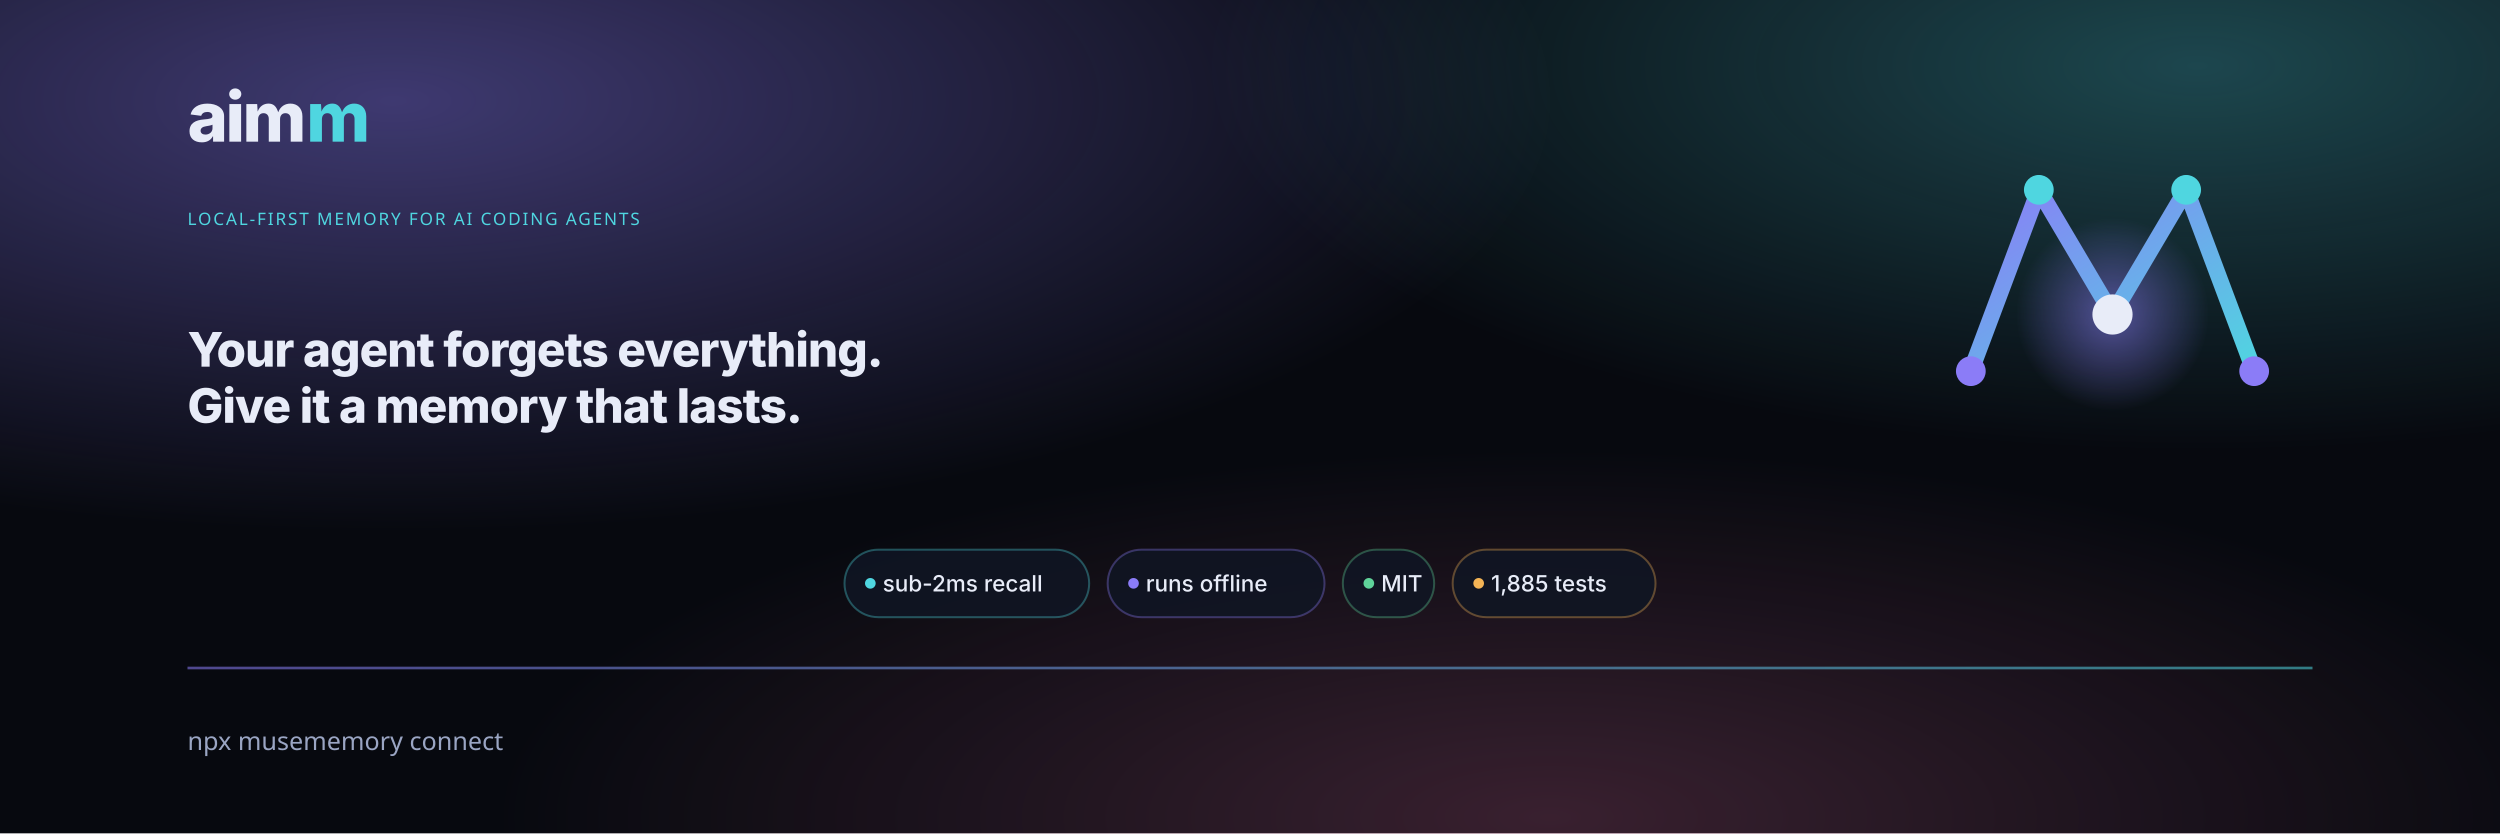
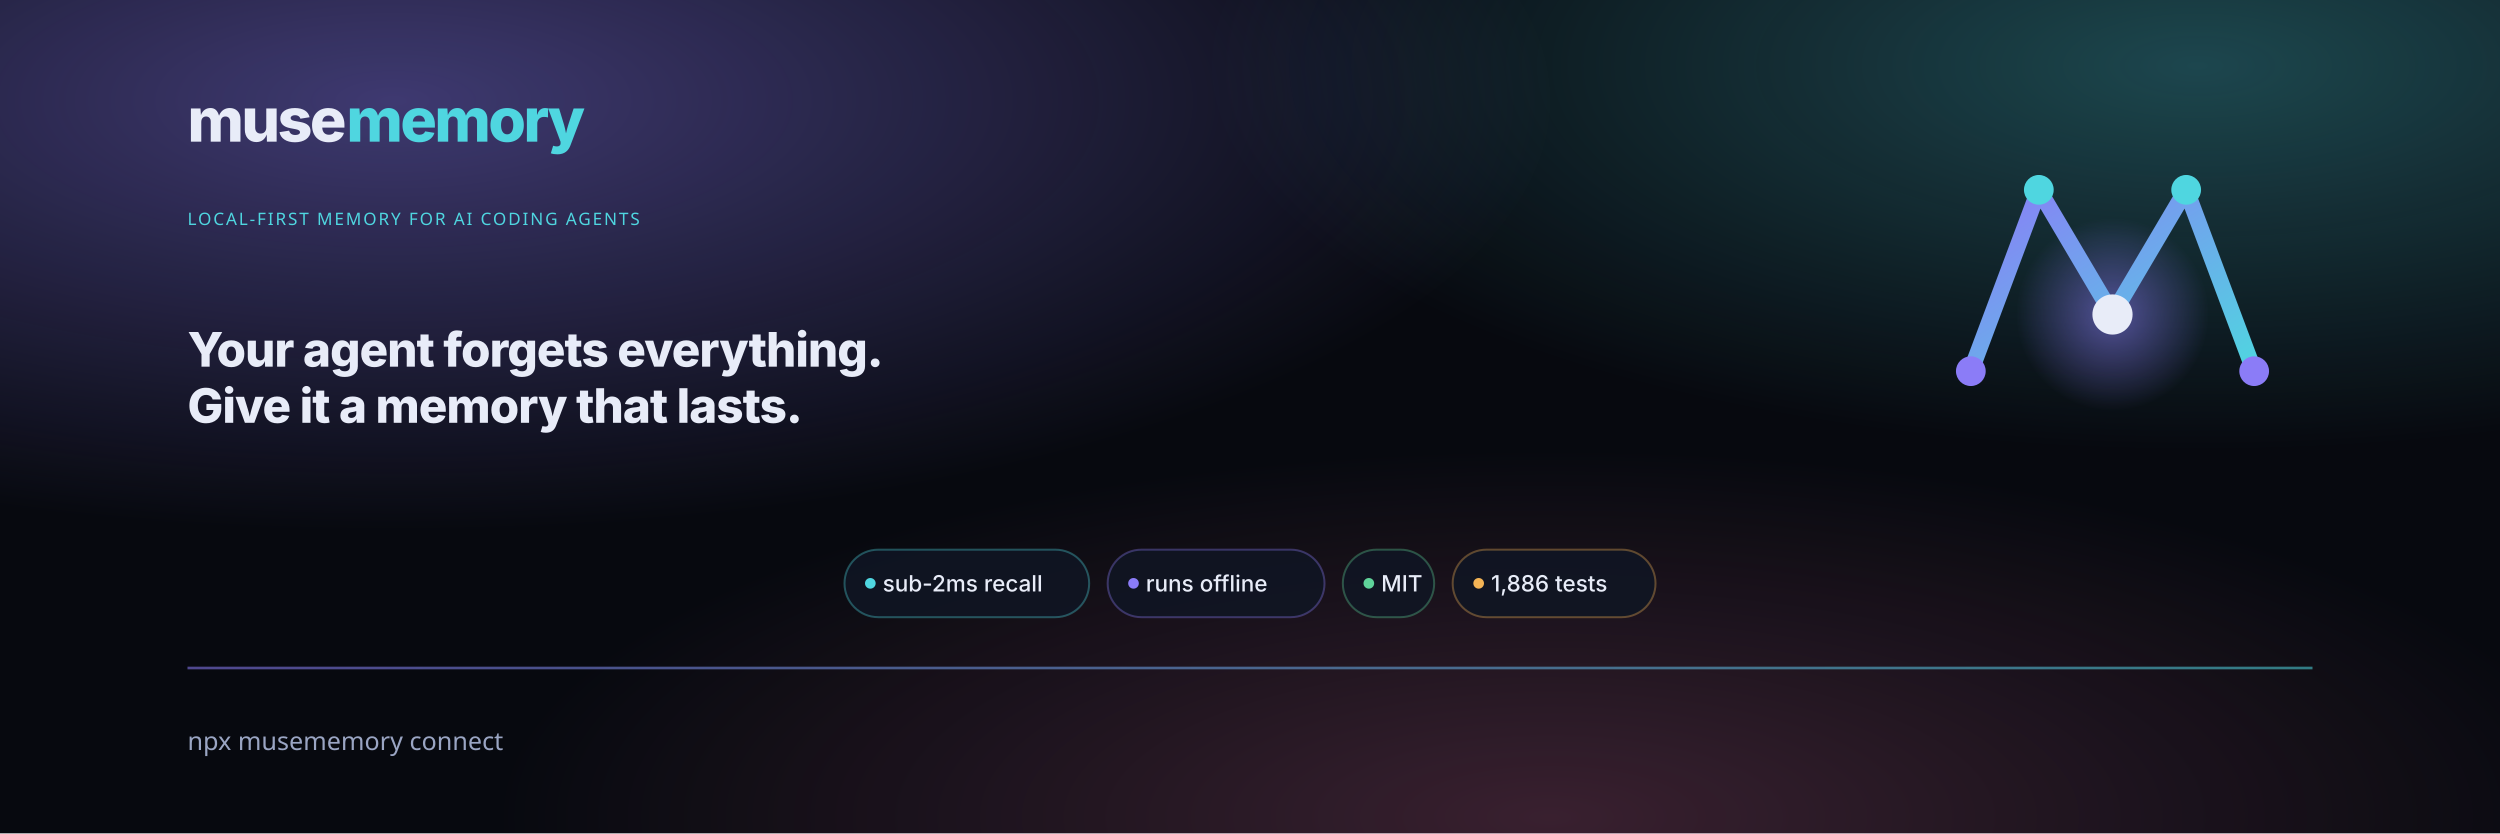
<svg xmlns="http://www.w3.org/2000/svg" width="1500" height="500" viewBox="0 0 1500 500">
  <defs>
    <linearGradient id="grad" x1="0" y1="0" x2="1" y2="1">
      <stop offset="0" stop-color="#8b7cf7" />
      <stop offset="1" stop-color="#4fd6e0" />
    </linearGradient>
    <linearGradient id="rule" x1="0" y1="0" x2="1" y2="0">
      <stop offset="0" stop-color="#8b7cf7" />
      <stop offset="1" stop-color="#4fd6e0" />
    </linearGradient>
    <radialGradient id="halo" cx="0.5" cy="0.5" r="0.5">
      <stop offset="0" stop-color="#8b7cf7" stop-opacity="0.55" />
      <stop offset="1" stop-color="#8b7cf7" stop-opacity="0" />
    </radialGradient>
    <radialGradient id="meshA" cx="0.5" cy="0.5" r="0.5">
      <stop offset="0" stop-color="#8b7cf7" stop-opacity="0.42" />
      <stop offset="1" stop-color="#8b7cf7" stop-opacity="0" />
    </radialGradient>
    <radialGradient id="meshB" cx="0.5" cy="0.5" r="0.5">
      <stop offset="0" stop-color="#4fd6e0" stop-opacity="0.30" />
      <stop offset="1" stop-color="#4fd6e0" stop-opacity="0" />
    </radialGradient>
    <radialGradient id="meshC" cx="0.5" cy="0.5" r="0.5">
      <stop offset="0" stop-color="#ff7db1" stop-opacity="0.20" />
      <stop offset="1" stop-color="#ff7db1" stop-opacity="0" />
    </radialGradient>
  </defs>
  <rect width="1500" height="500" fill="#07090f" />
  <g>
    <ellipse cx="240" cy="60" rx="690" ry="260" fill="url(#meshA)" />
    <ellipse cx="1320" cy="40" rx="600" ry="230" fill="url(#meshB)" />
    <ellipse cx="930" cy="490" rx="630" ry="220" fill="url(#meshC)" />
  </g>
-   <text x="112.5" y="85.0" font-family="Inter" font-size="41.3" font-weight="800" letter-spacing="-1.5" fill="#e8ecf8">aim<tspan fill="#4fd6e0">m</tspan>
+   <text x="112.5" y="85.0" font-family="Inter" font-size="36.5" font-weight="800" letter-spacing="-1.5" fill="#e8ecf8">muse<tspan fill="#4fd6e0">memory</tspan>
  </text>
  <text x="112.5" y="135.0" font-family="IBM Plex Mono" font-size="10.3" font-weight="500" letter-spacing="1.111" fill="#4fd6e0">LOCAL-FIRST MEMORY FOR AI CODING AGENTS</text>
  <text x="112.5" y="220.0" font-family="Inter" font-size="28.6" font-weight="800" letter-spacing="-0.571" fill="#e8ecf8">Your agent forgets everything.</text>
  <text x="112.5" y="253.7" font-family="Inter" font-size="28.6" font-weight="800" letter-spacing="-0.571" fill="#e8ecf8">Give it a memory that lasts.</text>
  <g>
    <rect x="506.7" y="329.8" width="146.8" height="40.5" rx="20.2" fill="#101624" fill-opacity="0.85" stroke="#4fd6e0" stroke-opacity="0.34" stroke-width="1.2" />
    <circle cx="522.2" cy="350.0" r="3.2" fill="#4fd6e0" />
    <text x="529.6" y="354.9" font-family="Inter" font-size="13.492" font-weight="500" fill="#e8ecf8">sub-2ms recall</text>
  </g>
  <g>
    <rect x="664.6" y="329.8" width="130.1" height="40.5" rx="20.2" fill="#101624" fill-opacity="0.85" stroke="#8b7cf7" stroke-opacity="0.34" stroke-width="1.2" />
    <circle cx="680.1" cy="350.0" r="3.2" fill="#8b7cf7" />
    <text x="687.5" y="354.9" font-family="Inter" font-size="13.492" font-weight="500" fill="#e8ecf8">runs offline</text>
  </g>
  <g>
    <rect x="805.7" y="329.8" width="54.8" height="40.5" rx="20.2" fill="#101624" fill-opacity="0.85" stroke="#5fd39a" stroke-opacity="0.34" stroke-width="1.2" />
    <circle cx="821.3" cy="350.0" r="3.2" fill="#5fd39a" />
    <text x="828.7" y="354.9" font-family="Inter" font-size="13.492" font-weight="500" fill="#e8ecf8">MIT</text>
  </g>
  <g>
    <rect x="871.6" y="329.8" width="121.7" height="40.5" rx="20.2" fill="#101624" fill-opacity="0.85" stroke="#f5b455" stroke-opacity="0.34" stroke-width="1.2" />
    <circle cx="887.2" cy="350.0" r="3.2" fill="#f5b455" />
-     <text x="894.6" y="354.9" font-family="Inter" font-size="13.492" font-weight="500" fill="#e8ecf8">1,885 tests</text>
+     <text x="894.6" y="354.9" font-family="Inter" font-size="13.492" font-weight="500" fill="#e8ecf8">1,886 tests</text>
  </g>
  <rect x="112.5" y="400.0" width="1275.0" height="1.6" fill="url(#rule)" opacity="0.55" />
  <text x="112.5" y="450.0" font-family="IBM Plex Mono" font-size="15.1" font-weight="500" fill="#9aa5c3">npx musememory connect</text>
  <circle cx="1267.50" cy="188.70" r="57.80" fill="url(#halo)" />
  <polyline points="1182.50,222.70 1223.30,113.90 1267.50,188.70 1311.70,113.90 1352.50,222.70" fill="none" stroke="url(#grad)" stroke-width="9.75" stroke-linecap="round" stroke-linejoin="round" />
  <circle cx="1182.50" cy="222.70" r="8.92" fill="#8b7cf7" />
  <circle cx="1223.30" cy="113.90" r="8.92" fill="#4fd6e0" />
  <circle cx="1311.70" cy="113.90" r="8.92" fill="#4fd6e0" />
  <circle cx="1352.50" cy="222.70" r="8.92" fill="#8b7cf7" />
  <circle cx="1267.50" cy="188.70" r="12.05" fill="#e8ecf8" />
</svg>
